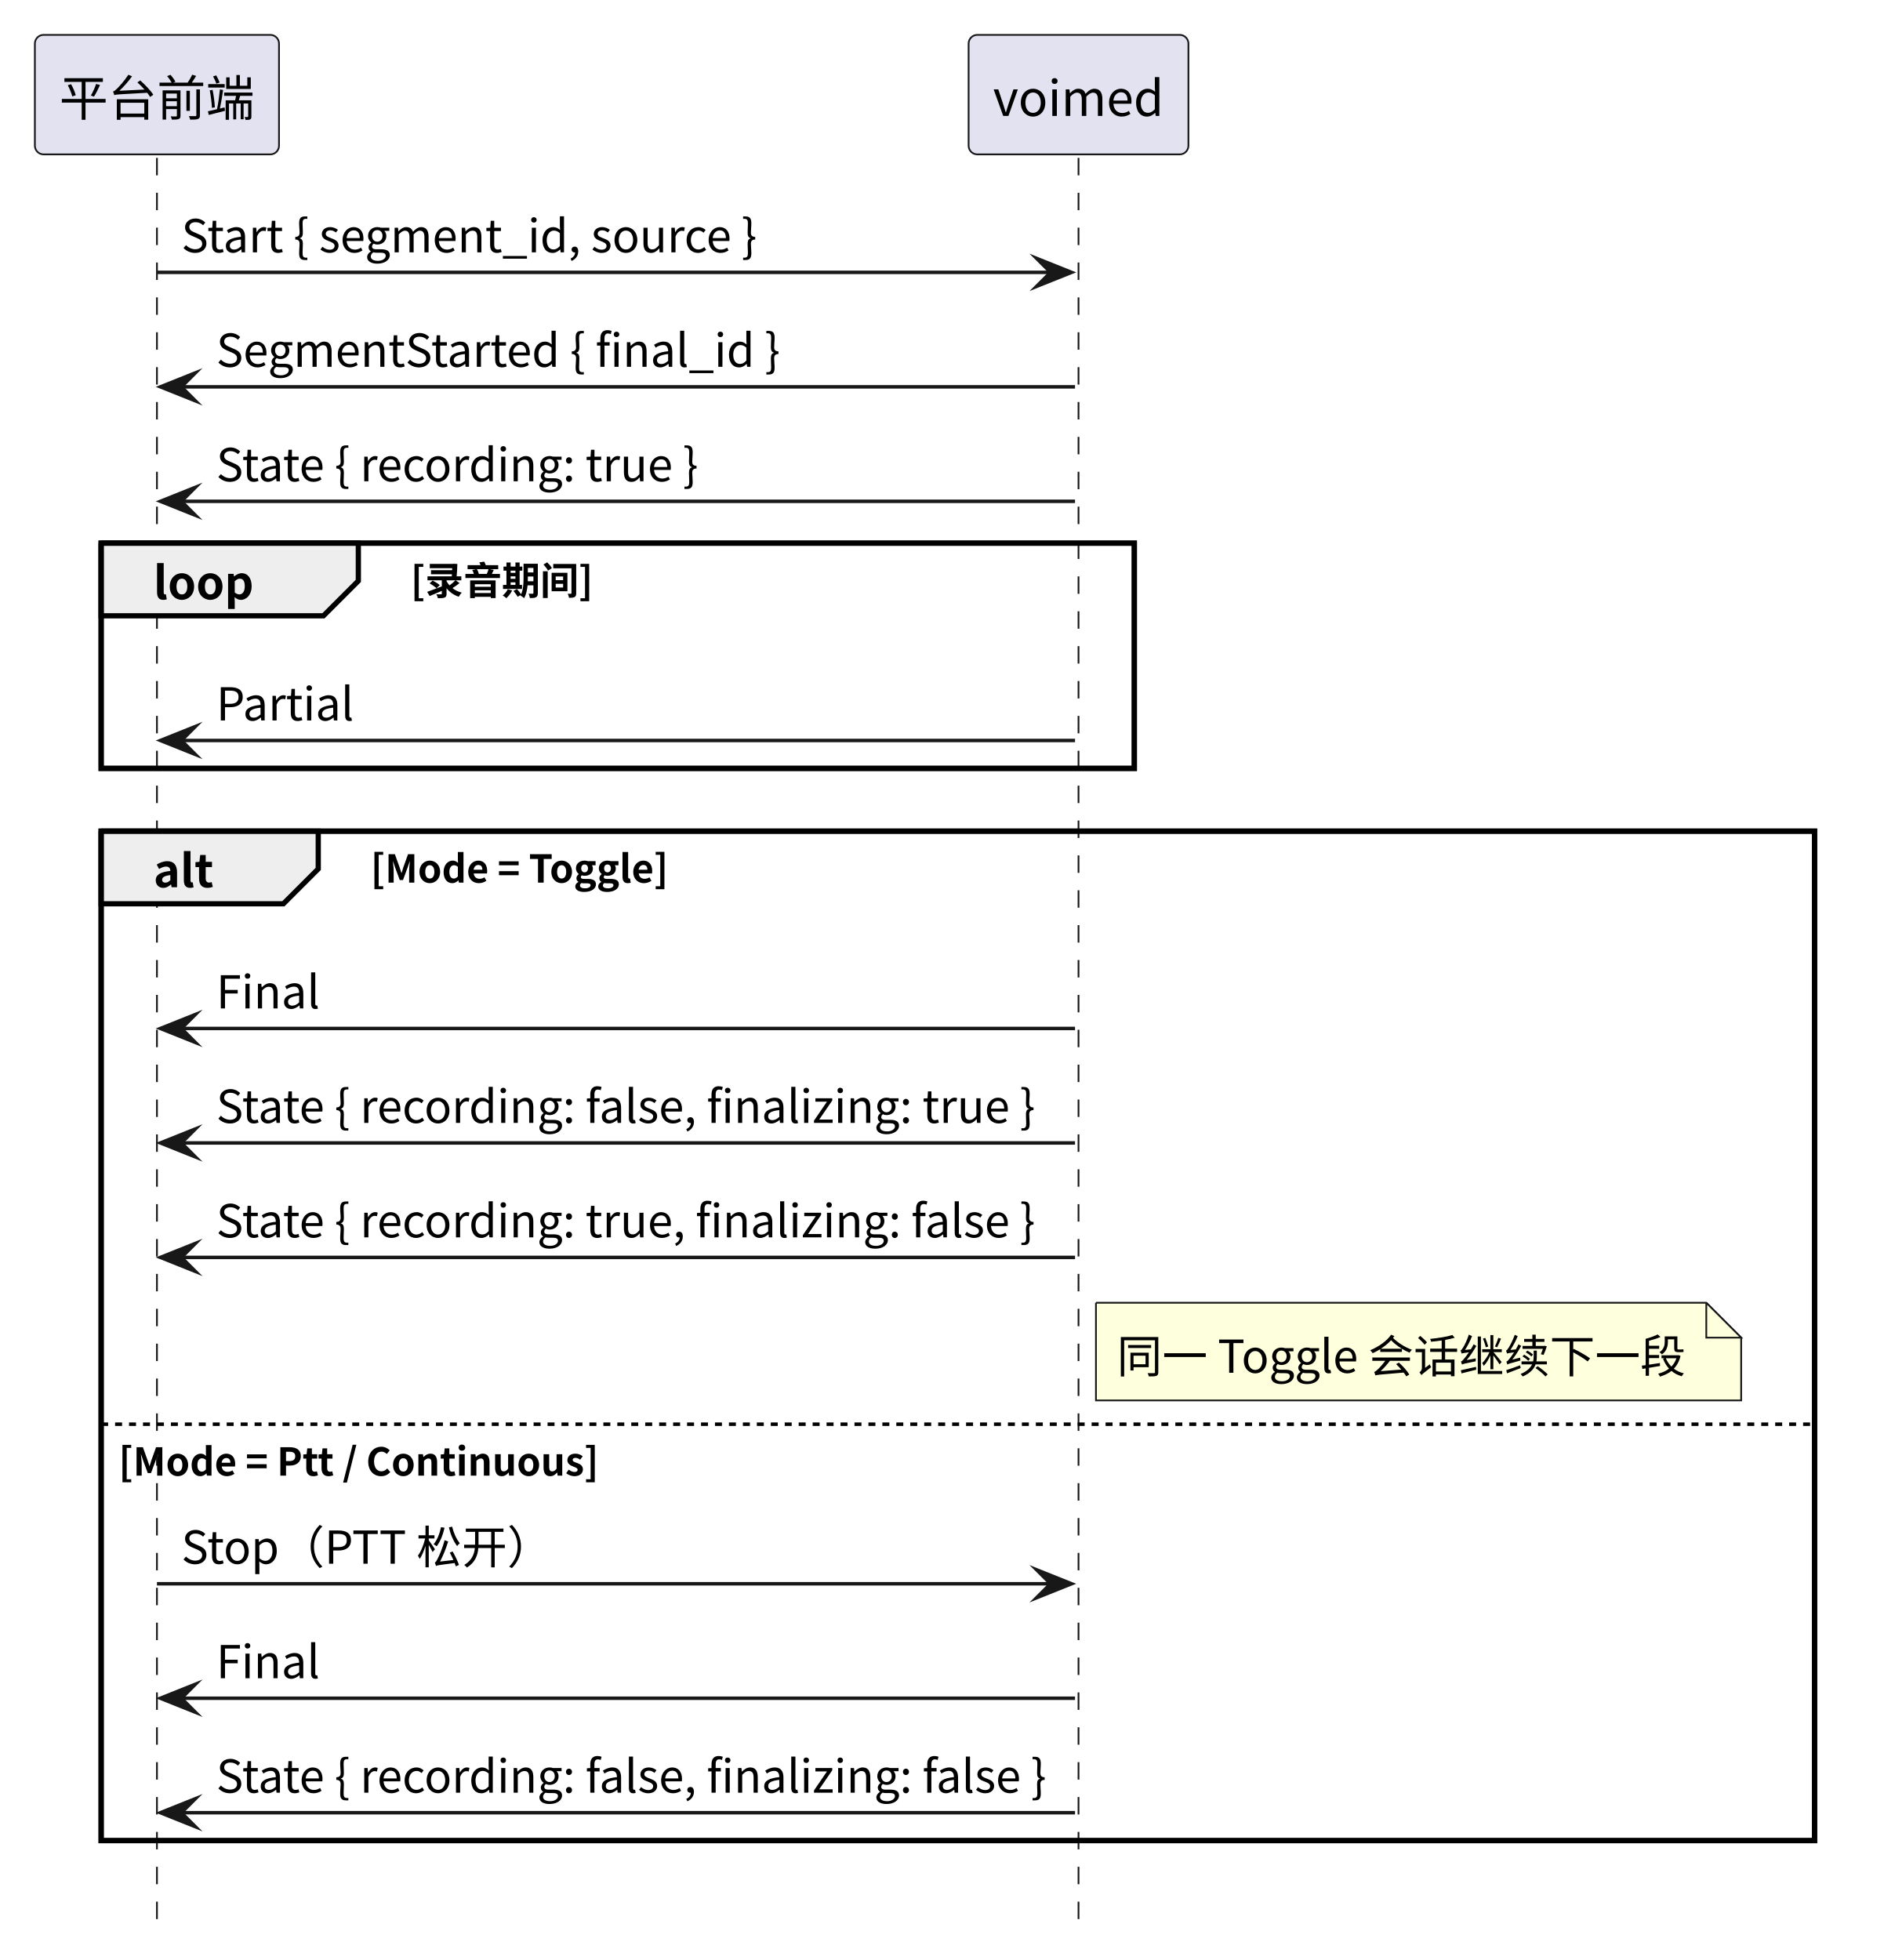
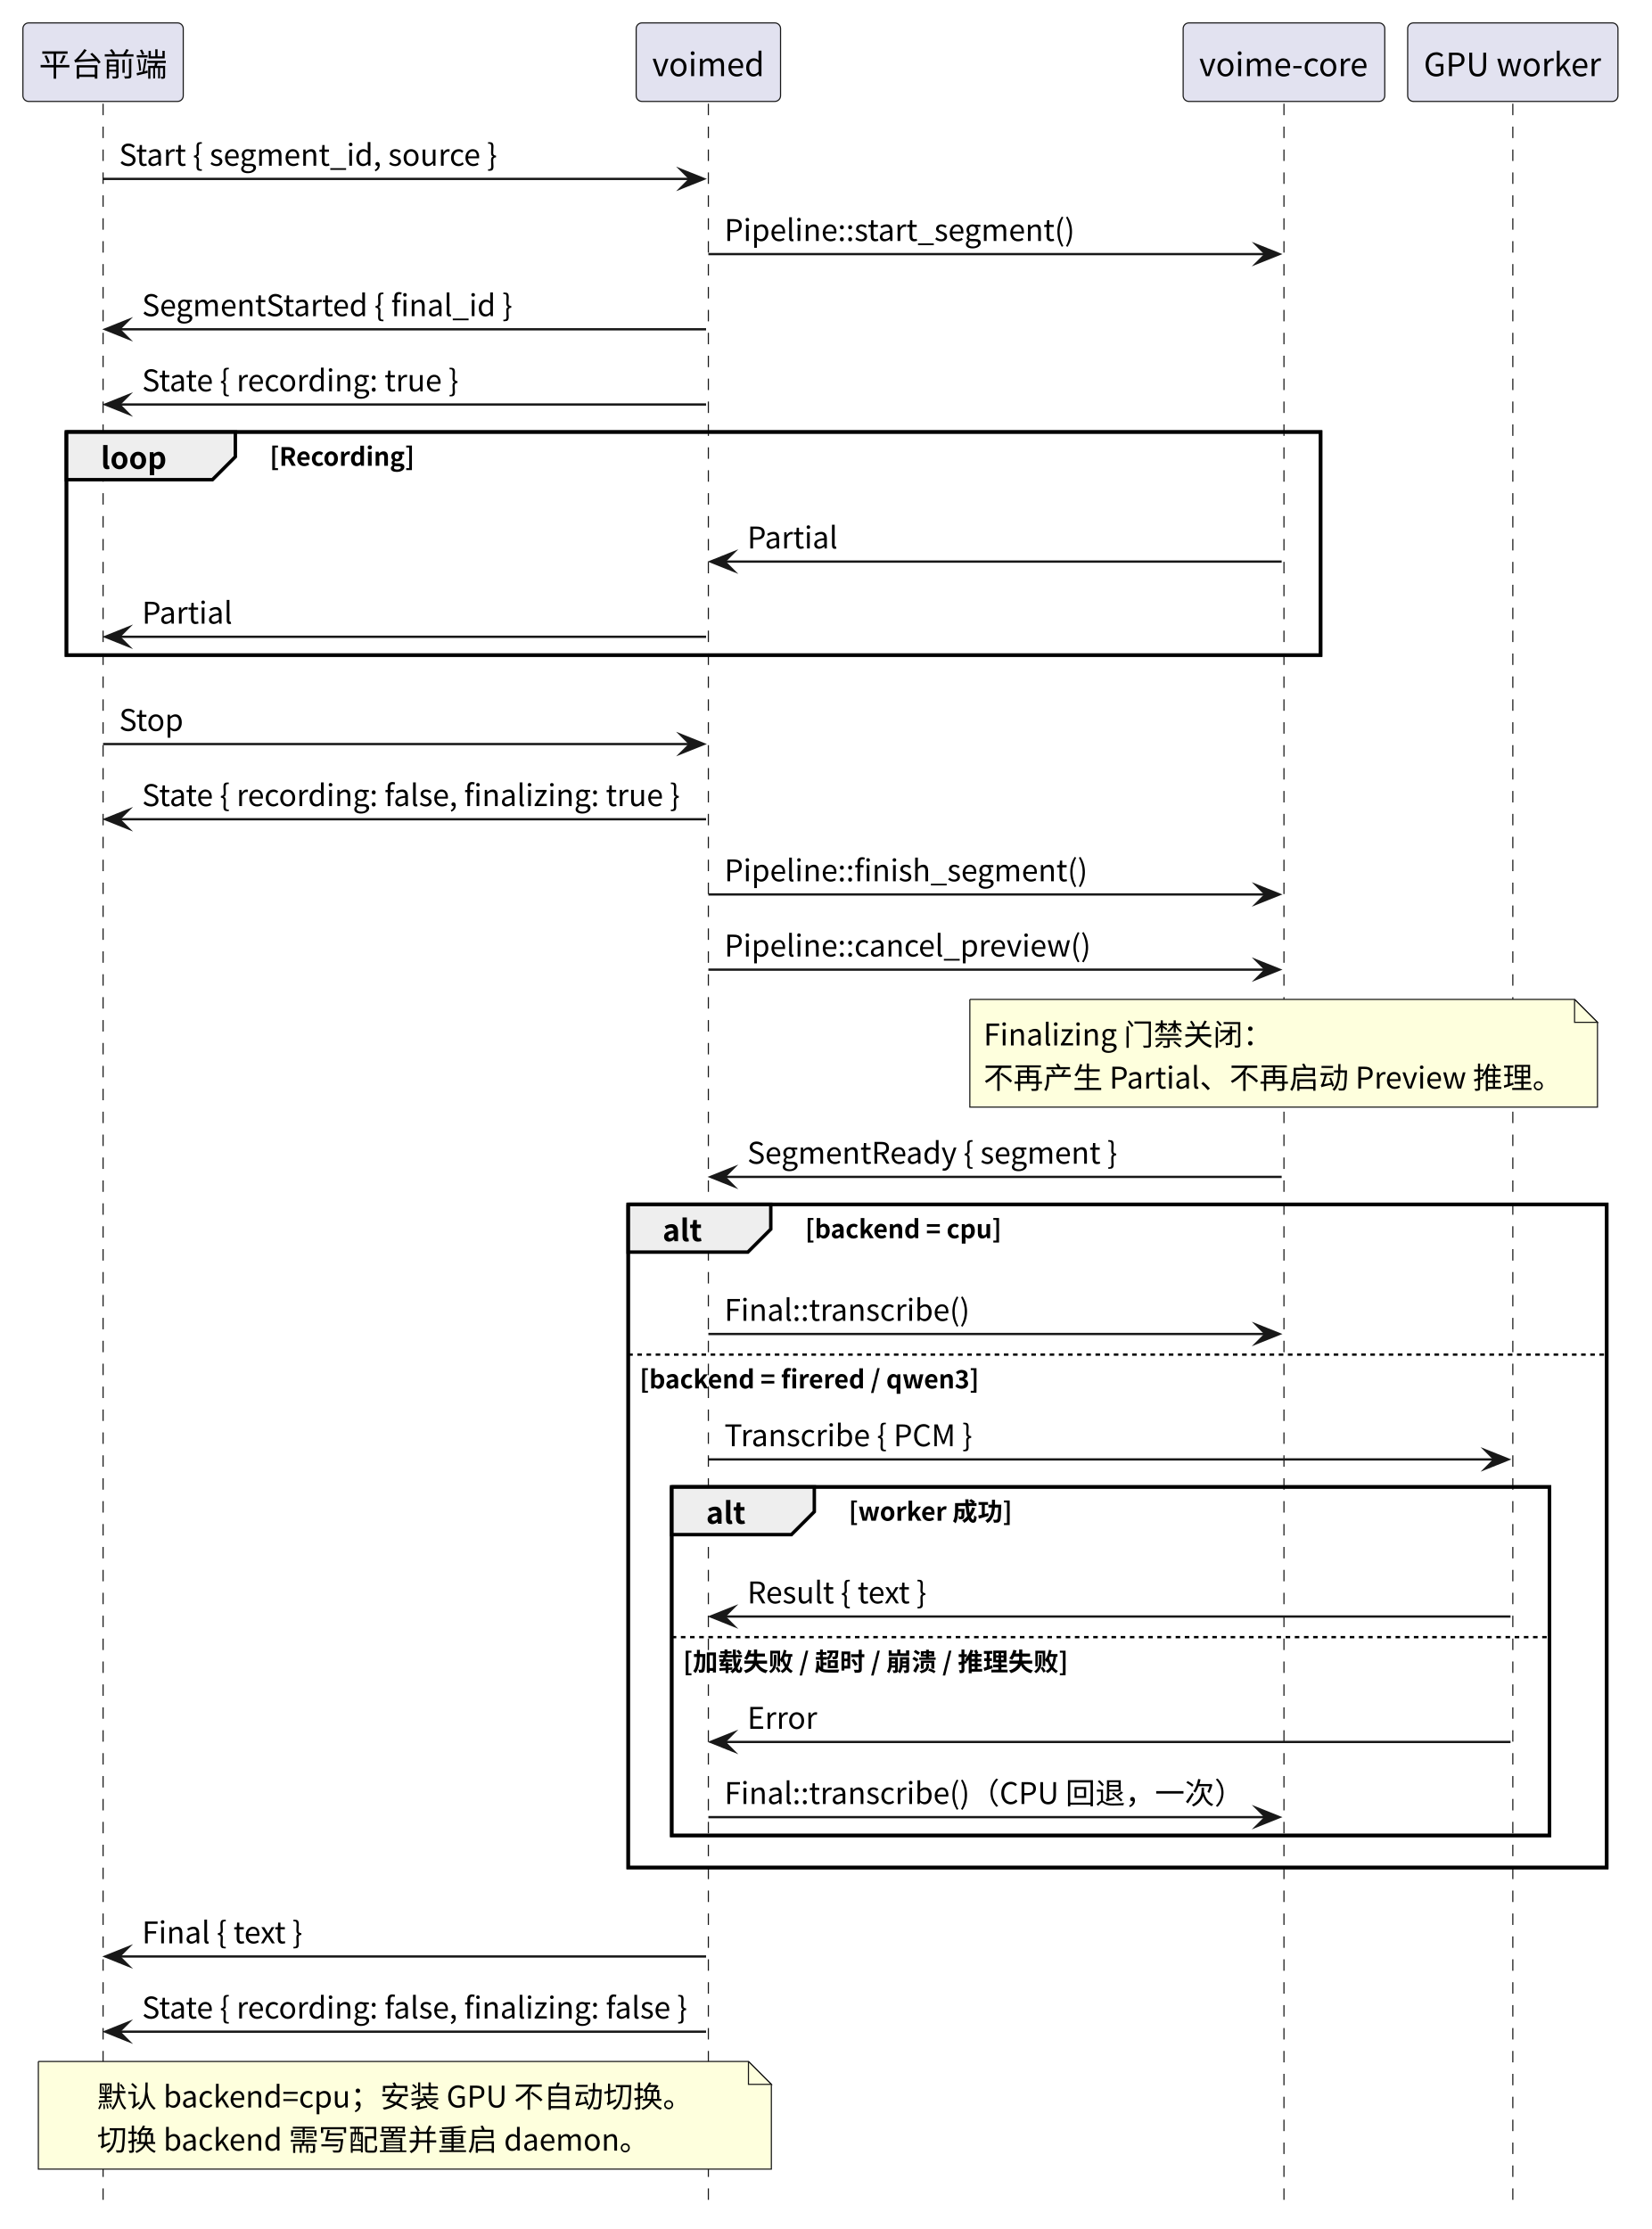
- <svg xmlns="http://www.w3.org/2000/svg" version="1.1" data-diagram-type="SEQUENCE" style="width:540px;height:562px;background:#FFFFFF;" width="540px" height="562px" viewBox="0 0 540 562" zoomAndPan="magnify" preserveAspectRatio="none" contentStyleType="text/css">
+ <svg xmlns="http://www.w3.org/2000/svg" version="1.1" data-diagram-type="SEQUENCE" style="width:721px;height:973px;background:#FFFFFF;" width="721px" height="973px" viewBox="0 0 721 973" zoomAndPan="magnify" preserveAspectRatio="none" contentStyleType="text/css">
  <defs />
  <g font-family="sans-serif" lengthAdjust="spacing">
-     <rect x="29" y="155.744" width="296.24" height="64.576" fill="none" style="stroke:#000;stroke-width:1.5;" />
-     <rect x="29" y="238.32" width="491.287" height="289.448" fill="none" style="stroke:#000;stroke-width:1.5;" />
+     <rect x="29" y="188.568" width="547.519" height="97.4" fill="none" style="stroke:#000;stroke-width:1.5;" />
+     <rect x="274.24" y="525.736" width="427.187" height="289.48" fill="none" style="stroke:#000;stroke-width:1.5;" />
+     <rect x="293.24" y="649.064" width="383.187" height="152.152" fill="none" style="stroke:#000;stroke-width:1.5;" />
    <g>
-       <rect x="41.5" y="45.272" width="8" height="506.496" fill="#000" fill-opacity="0" />
-       <line x1="45" y1="45.272" x2="45" y2="551.768" style="stroke:#181818;stroke-width:0.5;stroke-dasharray:5,5;" />
+       <rect x="41.5" y="45.272" width="8" height="917.24" fill="#000" fill-opacity="0" />
+       <line x1="45" y1="45.272" x2="45" y2="962.512" style="stroke:#181818;stroke-width:0.5;stroke-dasharray:5,5;" />
    </g>
    <g>
-       <rect x="305.74" y="45.272" width="8" height="506.496" fill="#000" fill-opacity="0" />
-       <line x1="309.24" y1="45.272" x2="309.24" y2="551.768" style="stroke:#181818;stroke-width:0.5;stroke-dasharray:5,5;" />
+       <rect x="305.74" y="45.272" width="8" height="917.24" fill="#000" fill-opacity="0" />
+       <line x1="309.24" y1="45.272" x2="309.24" y2="962.512" style="stroke:#181818;stroke-width:0.5;stroke-dasharray:5,5;" />
+     </g>
+     <g>
+       <rect x="557.019" y="45.272" width="8" height="917.24" fill="#000" fill-opacity="0" />
+       <line x1="560.519" y1="45.272" x2="560.519" y2="962.512" style="stroke:#181818;stroke-width:0.5;stroke-dasharray:5,5;" />
+     </g>
+     <g>
+       <rect x="656.927" y="45.272" width="8" height="917.24" fill="#000" fill-opacity="0" />
+       <line x1="660.427" y1="45.272" x2="660.427" y2="962.512" style="stroke:#181818;stroke-width:0.5;stroke-dasharray:5,5;" />
    </g>
    <rect x="10" y="10" width="70" height="34.272" fill="#E2E2F0" style="stroke:#181818;stroke-width:0.5;" rx="2.5" ry="2.5" />
    <text x="17" y="33.24" fill="#000" font-size="14" textLength="56" font-family="'Noto Sans CJK SC'">平台前端</text>
    <rect x="277.726" y="10" width="63.028" height="34.272" fill="#E2E2F0" style="stroke:#181818;stroke-width:0.5;" rx="2.5" ry="2.5" />
    <text x="284.726" y="33.24" fill="#000" font-size="14" textLength="49.028" font-family="'Noto Sans CJK SC'">voimed</text>
+     <rect x="516.51" y="10" width="88.018" height="34.272" fill="#E2E2F0" style="stroke:#181818;stroke-width:0.5;" rx="2.5" ry="2.5" />
+     <text x="523.51" y="33.24" fill="#000" font-size="14" textLength="74.018" font-family="'Noto Sans CJK SC'">voime-core</text>
+     <rect x="614.528" y="10" width="91.798" height="34.272" fill="#E2E2F0" style="stroke:#181818;stroke-width:0.5;" rx="2.5" ry="2.5" />
+     <text x="621.528" y="33.24" fill="#000" font-size="14" textLength="77.798" font-family="'Noto Sans CJK SC'">GPU worker</text>
    <polygon points="297.24,74.096,307.24,78.096,297.24,82.096,301.24,78.096" fill="#181818" style="stroke:#181818;stroke-width:1;stroke-linejoin:miter;stroke-miterlimit:10;" />
    <line x1="45" y1="78.096" x2="303.24" y2="78.096" style="stroke:#181818;stroke-width:1;" />
    <text x="52" y="72.352" fill="#000" font-size="13" textLength="166.283" font-family="'Noto Sans CJK SC'">Start { segment_id, source }</text>
-     <polygon points="56,106.92,46,110.92,56,114.92,52,110.92" fill="#181818" style="stroke:#181818;stroke-width:1;stroke-linejoin:miter;stroke-miterlimit:10;" />
-     <line x1="50" y1="110.92" x2="308.24" y2="110.92" style="stroke:#181818;stroke-width:1;" />
-     <text x="62" y="105.176" fill="#000" font-size="13" textLength="162.695" font-family="'Noto Sans CJK SC'">SegmentStarted { final_id }</text>
+     <polygon points="548.519,106.92,558.519,110.92,548.519,114.92,552.519,110.92" fill="#181818" style="stroke:#181818;stroke-width:1;stroke-linejoin:miter;stroke-miterlimit:10;" />
+     <line x1="309.24" y1="110.92" x2="554.519" y2="110.92" style="stroke:#181818;stroke-width:1;" />
+     <text x="316.24" y="105.176" fill="#000" font-size="13" textLength="153.686" font-family="'Noto Sans CJK SC'">Pipeline::start_segment()</text>
    <polygon points="56,139.744,46,143.744,56,147.744,52,143.744" fill="#181818" style="stroke:#181818;stroke-width:1;stroke-linejoin:miter;stroke-miterlimit:10;" />
    <line x1="50" y1="143.744" x2="308.24" y2="143.744" style="stroke:#181818;stroke-width:1;" />
-     <text x="62" y="138" fill="#000" font-size="13" textLength="139.854" font-family="'Noto Sans CJK SC'">State { recording: true }</text>
-     <path d="M29,155.744 L102.743,155.744 L102.743,166.568 L92.743,176.568 L29,176.568 L29,155.744" style="stroke:#000;stroke-width:1.5;" fill="#EEE" />
-     <rect x="29" y="155.744" width="296.24" height="64.576" fill="none" style="stroke:#000;stroke-width:1.5;" />
-     <text x="44" y="171.824" fill="#000" font-size="13" textLength="28.743" font-weight="700" font-family="'Noto Sans CJK SC'">loop</text>
-     <text x="117.743" y="170.504" fill="#000" font-size="11" textLength="52.316" font-weight="700" font-family="'Noto Sans CJK SC'">[录音期间]</text>
-     <polygon points="56,208.32,46,212.32,56,216.32,52,212.32" fill="#181818" style="stroke:#181818;stroke-width:1;stroke-linejoin:miter;stroke-miterlimit:10;" />
-     <line x1="50" y1="212.32" x2="308.24" y2="212.32" style="stroke:#181818;stroke-width:1;" />
-     <text x="62" y="206.576" fill="#000" font-size="13" textLength="40.079" font-family="'Noto Sans CJK SC'">Partial</text>
-     <path d="M29,238.32 L91.251,238.32 L91.251,249.144 L81.251,259.144 L29,259.144 L29,238.32" style="stroke:#000;stroke-width:1.5;" fill="#EEE" />
-     <rect x="29" y="238.32" width="491.287" height="289.448" fill="none" style="stroke:#000;stroke-width:1.5;" />
-     <text x="44" y="254.4" fill="#000" font-size="13" textLength="17.251" font-weight="700" font-family="'Noto Sans CJK SC'">alt</text>
-     <text x="106.251" y="253.08" fill="#000" font-size="11" textLength="86.294" font-weight="700" font-family="'Noto Sans CJK SC'">[Mode = Toggle]</text>
-     <polygon points="56,290.896,46,294.896,56,298.896,52,294.896" fill="#181818" style="stroke:#181818;stroke-width:1;stroke-linejoin:miter;stroke-miterlimit:10;" />
-     <line x1="50" y1="294.896" x2="308.24" y2="294.896" style="stroke:#181818;stroke-width:1;" />
-     <text x="62" y="289.152" fill="#000" font-size="13" textLength="29.692" font-family="'Noto Sans CJK SC'">Final</text>
-     <polygon points="56,323.72,46,327.72,56,331.72,52,327.72" fill="#181818" style="stroke:#181818;stroke-width:1;stroke-linejoin:miter;stroke-miterlimit:10;" />
-     <line x1="50" y1="327.72" x2="308.24" y2="327.72" style="stroke:#181818;stroke-width:1;" />
-     <text x="62" y="321.976" fill="#000" font-size="13" textLength="236.756" font-family="'Noto Sans CJK SC'">State { recording: false, finalizing: true }</text>
-     <polygon points="56,356.544,46,360.544,56,364.544,52,360.544" fill="#181818" style="stroke:#181818;stroke-width:1;stroke-linejoin:miter;stroke-miterlimit:10;" />
-     <line x1="50" y1="360.544" x2="308.24" y2="360.544" style="stroke:#181818;stroke-width:1;" />
-     <text x="62" y="354.8" fill="#000" font-size="13" textLength="236.756" font-family="'Noto Sans CJK SC'">State { recording: true, finalizing: false }</text>
-     <path d="M314.24,373.544 L314.24,401.544 L499.24,401.544 L499.24,383.544 L489.24,373.544 L314.24,373.544" style="stroke:#181818;stroke-width:0.5;" fill="#FEFFDD" />
-     <path d="M489.24,373.544 L489.24,383.544 L499.24,383.544 L489.24,373.544" style="stroke:#181818;stroke-width:0.5;" fill="#FEFFDD" />
-     <text x="320.24" y="393.624" fill="#000" font-size="13" textLength="164.047" font-family="'Noto Sans CJK SC'">同一 Toggle 会话继续下一段</text>
-     <line x1="29" y1="408.368" x2="520.287" y2="408.368" style="stroke:#000;stroke-width:1;stroke-dasharray:2,2;" />
-     <text x="34" y="423.128" fill="#000" font-size="11" textLength="137.917" font-weight="700" font-family="'Noto Sans CJK SC'">[Mode = Ptt / Continuous]</text>
-     <polygon points="297.24,450.12,307.24,454.12,297.24,458.12,301.24,454.12" fill="#181818" style="stroke:#181818;stroke-width:1;stroke-linejoin:miter;stroke-miterlimit:10;" />
-     <line x1="45" y1="454.12" x2="303.24" y2="454.12" style="stroke:#181818;stroke-width:1;" />
-     <text x="52" y="448.376" fill="#000" font-size="13" textLength="107.302" font-family="'Noto Sans CJK SC'">Stop（PTT 松开）</text>
-     <polygon points="56,482.944,46,486.944,56,490.944,52,486.944" fill="#181818" style="stroke:#181818;stroke-width:1;stroke-linejoin:miter;stroke-miterlimit:10;" />
-     <line x1="50" y1="486.944" x2="308.24" y2="486.944" style="stroke:#181818;stroke-width:1;" />
-     <text x="62" y="481.2" fill="#000" font-size="13" textLength="29.692" font-family="'Noto Sans CJK SC'">Final</text>
-     <polygon points="56,515.768,46,519.768,56,523.768,52,519.768" fill="#181818" style="stroke:#181818;stroke-width:1;stroke-linejoin:miter;stroke-miterlimit:10;" />
-     <line x1="50" y1="519.768" x2="308.24" y2="519.768" style="stroke:#181818;stroke-width:1;" />
-     <text x="62" y="514.024" fill="#000" font-size="13" textLength="240.24" font-family="'Noto Sans CJK SC'">State { recording: false, finalizing: false }</text>
+     <text x="62" y="138" fill="#000" font-size="13" textLength="162.695" font-family="'Noto Sans CJK SC'">SegmentStarted { final_id }</text>
+     <polygon points="56,172.568,46,176.568,56,180.568,52,176.568" fill="#181818" style="stroke:#181818;stroke-width:1;stroke-linejoin:miter;stroke-miterlimit:10;" />
+     <line x1="50" y1="176.568" x2="308.24" y2="176.568" style="stroke:#181818;stroke-width:1;" />
+     <text x="62" y="170.824" fill="#000" font-size="13" textLength="139.854" font-family="'Noto Sans CJK SC'">State { recording: true }</text>
+     <path d="M29,188.568 L102.743,188.568 L102.743,199.392 L92.743,209.392 L29,209.392 L29,188.568" style="stroke:#000;stroke-width:1.5;" fill="#EEE" />
+     <rect x="29" y="188.568" width="547.519" height="97.4" fill="none" style="stroke:#000;stroke-width:1.5;" />
+     <text x="44" y="204.648" fill="#000" font-size="13" textLength="28.743" font-weight="700" font-family="'Noto Sans CJK SC'">loop</text>
+     <text x="117.743" y="203.328" fill="#000" font-size="11" textLength="63.734" font-weight="700" font-family="'Noto Sans CJK SC'">[Recording]</text>
+     <polygon points="320.24,241.144,310.24,245.144,320.24,249.144,316.24,245.144" fill="#181818" style="stroke:#181818;stroke-width:1;stroke-linejoin:miter;stroke-miterlimit:10;" />
+     <line x1="314.24" y1="245.144" x2="559.519" y2="245.144" style="stroke:#181818;stroke-width:1;" />
+     <text x="326.24" y="239.4" fill="#000" font-size="13" textLength="40.079" font-family="'Noto Sans CJK SC'">Partial</text>
+     <polygon points="56,273.968,46,277.968,56,281.968,52,277.968" fill="#181818" style="stroke:#181818;stroke-width:1;stroke-linejoin:miter;stroke-miterlimit:10;" />
+     <line x1="50" y1="277.968" x2="308.24" y2="277.968" style="stroke:#181818;stroke-width:1;" />
+     <text x="62" y="272.224" fill="#000" font-size="13" textLength="40.079" font-family="'Noto Sans CJK SC'">Partial</text>
+     <polygon points="297.24,320.792,307.24,324.792,297.24,328.792,301.24,324.792" fill="#181818" style="stroke:#181818;stroke-width:1;stroke-linejoin:miter;stroke-miterlimit:10;" />
+     <line x1="45" y1="324.792" x2="303.24" y2="324.792" style="stroke:#181818;stroke-width:1;" />
+     <text x="52" y="319.048" fill="#000" font-size="13" textLength="28.587" font-family="'Noto Sans CJK SC'">Stop</text>
+     <polygon points="56,353.616,46,357.616,56,361.616,52,357.616" fill="#181818" style="stroke:#181818;stroke-width:1;stroke-linejoin:miter;stroke-miterlimit:10;" />
+     <line x1="50" y1="357.616" x2="308.24" y2="357.616" style="stroke:#181818;stroke-width:1;" />
+     <text x="62" y="351.872" fill="#000" font-size="13" textLength="236.756" font-family="'Noto Sans CJK SC'">State { recording: false, finalizing: true }</text>
+     <polygon points="548.519,386.44,558.519,390.44,548.519,394.44,552.519,390.44" fill="#181818" style="stroke:#181818;stroke-width:1;stroke-linejoin:miter;stroke-miterlimit:10;" />
+     <line x1="309.24" y1="390.44" x2="554.519" y2="390.44" style="stroke:#181818;stroke-width:1;" />
+     <text x="316.24" y="384.696" fill="#000" font-size="13" textLength="158.717" font-family="'Noto Sans CJK SC'">Pipeline::finish_segment()</text>
+     <polygon points="548.519,419.264,558.519,423.264,548.519,427.264,552.519,423.264" fill="#181818" style="stroke:#181818;stroke-width:1;stroke-linejoin:miter;stroke-miterlimit:10;" />
+     <line x1="309.24" y1="423.264" x2="554.519" y2="423.264" style="stroke:#181818;stroke-width:1;" />
+     <text x="316.24" y="417.52" fill="#000" font-size="13" textLength="160.433" font-family="'Noto Sans CJK SC'">Pipeline::cancel_preview()</text>
+     <path d="M423.386,436.264 L423.386,483.264 L697.386,483.264 L697.386,446.264 L687.386,436.264 L423.386,436.264" style="stroke:#181818;stroke-width:0.5;" fill="#FEFFDD" />
+     <path d="M687.386,436.264 L687.386,446.264 L697.386,446.264 L687.386,436.264" style="stroke:#181818;stroke-width:0.5;" fill="#FEFFDD" />
+     <text x="429.386" y="456.344" fill="#000" font-size="13" textLength="126.191" font-family="'Noto Sans CJK SC'">Finalizing 门禁关闭：</text>
+     <text x="429.386" y="475.168" fill="#000" font-size="13" textLength="253.266" font-family="'Noto Sans CJK SC'">不再产生 Partial、不再启动 Preview 推理。</text>
+     <polygon points="320.24,509.736,310.24,513.736,320.24,517.736,316.24,513.736" fill="#181818" style="stroke:#181818;stroke-width:1;stroke-linejoin:miter;stroke-miterlimit:10;" />
+     <line x1="314.24" y1="513.736" x2="559.519" y2="513.736" style="stroke:#181818;stroke-width:1;" />
+     <text x="326.24" y="507.992" fill="#000" font-size="13" textLength="162.175" font-family="'Noto Sans CJK SC'">SegmentReady { segment }</text>
+     <path d="M274.24,525.736 L336.491,525.736 L336.491,536.56 L326.491,546.56 L274.24,546.56 L274.24,525.736" style="stroke:#000;stroke-width:1.5;" fill="#EEE" />
+     <rect x="274.24" y="525.736" width="427.187" height="289.48" fill="none" style="stroke:#000;stroke-width:1.5;" />
+     <text x="289.24" y="541.816" fill="#000" font-size="13" textLength="17.251" font-weight="700" font-family="'Noto Sans CJK SC'">alt</text>
+     <text x="351.491" y="540.496" fill="#000" font-size="11" textLength="86.239" font-weight="700" font-family="'Noto Sans CJK SC'">[backend = cpu]</text>
+     <polygon points="548.519,578.312,558.519,582.312,548.519,586.312,552.519,582.312" fill="#181818" style="stroke:#181818;stroke-width:1;stroke-linejoin:miter;stroke-miterlimit:10;" />
+     <line x1="309.24" y1="582.312" x2="554.519" y2="582.312" style="stroke:#181818;stroke-width:1;" />
+     <text x="316.24" y="576.568" fill="#000" font-size="13" textLength="107.471" font-family="'Noto Sans CJK SC'">Final::transcribe()</text>
+     <line x1="274.24" y1="591.312" x2="701.427" y2="591.312" style="stroke:#000;stroke-width:1;stroke-dasharray:2,2;" />
+     <text x="279.24" y="606.072" fill="#000" font-size="11" textLength="149.005" font-weight="700" font-family="'Noto Sans CJK SC'">[backend = firered / qwen3]</text>
+     <polygon points="648.427,633.064,658.427,637.064,648.427,641.064,652.427,637.064" fill="#181818" style="stroke:#181818;stroke-width:1;stroke-linejoin:miter;stroke-miterlimit:10;" />
+     <line x1="309.24" y1="637.064" x2="654.427" y2="637.064" style="stroke:#181818;stroke-width:1;" />
+     <text x="316.24" y="631.32" fill="#000" font-size="13" textLength="109.252" font-family="'Noto Sans CJK SC'">Transcribe { PCM }</text>
+     <path d="M293.24,649.064 L355.491,649.064 L355.491,659.888 L345.491,669.888 L293.24,669.888 L293.24,649.064" style="stroke:#000;stroke-width:1.5;" fill="#EEE" />
+     <rect x="293.24" y="649.064" width="383.187" height="152.152" fill="none" style="stroke:#000;stroke-width:1.5;" />
+     <text x="308.24" y="665.144" fill="#000" font-size="13" textLength="17.251" font-weight="700" font-family="'Noto Sans CJK SC'">alt</text>
+     <text x="370.491" y="663.824" fill="#000" font-size="11" textLength="71.818" font-weight="700" font-family="'Noto Sans CJK SC'">[worker 成功]</text>
+     <polygon points="320.24,701.64,310.24,705.64,320.24,709.64,316.24,705.64" fill="#181818" style="stroke:#181818;stroke-width:1;stroke-linejoin:miter;stroke-miterlimit:10;" />
+     <line x1="314.24" y1="705.64" x2="659.427" y2="705.64" style="stroke:#181818;stroke-width:1;" />
+     <text x="326.24" y="699.896" fill="#000" font-size="13" textLength="79.027" font-family="'Noto Sans CJK SC'">Result { text }</text>
+     <line x1="293.24" y1="714.64" x2="676.427" y2="714.64" style="stroke:#000;stroke-width:1;stroke-dasharray:2,2;" />
+     <text x="298.24" y="729.4" fill="#000" font-size="11" textLength="168.068" font-weight="700" font-family="'Noto Sans CJK SC'">[加载失败 / 超时 / 崩溃 / 推理失败]</text>
+     <polygon points="320.24,756.392,310.24,760.392,320.24,764.392,316.24,760.392" fill="#181818" style="stroke:#181818;stroke-width:1;stroke-linejoin:miter;stroke-miterlimit:10;" />
+     <line x1="314.24" y1="760.392" x2="659.427" y2="760.392" style="stroke:#181818;stroke-width:1;" />
+     <text x="326.24" y="754.648" fill="#000" font-size="13" textLength="30.667" font-family="'Noto Sans CJK SC'">Error</text>
+     <polygon points="548.519,789.216,558.519,793.216,548.519,797.216,552.519,793.216" fill="#181818" style="stroke:#181818;stroke-width:1;stroke-linejoin:miter;stroke-miterlimit:10;" />
+     <line x1="309.24" y1="793.216" x2="554.519" y2="793.216" style="stroke:#181818;stroke-width:1;" />
+     <text x="316.24" y="787.472" fill="#000" font-size="13" textLength="227.279" font-family="'Noto Sans CJK SC'">Final::transcribe()（CPU 回退，一次）</text>
+     <polygon points="56,850.04,46,854.04,56,858.04,52,854.04" fill="#181818" style="stroke:#181818;stroke-width:1;stroke-linejoin:miter;stroke-miterlimit:10;" />
+     <line x1="50" y1="854.04" x2="308.24" y2="854.04" style="stroke:#181818;stroke-width:1;" />
+     <text x="62" y="848.296" fill="#000" font-size="13" textLength="70.694" font-family="'Noto Sans CJK SC'">Final { text }</text>
+     <polygon points="56,882.864,46,886.864,56,890.864,52,886.864" fill="#181818" style="stroke:#181818;stroke-width:1;stroke-linejoin:miter;stroke-miterlimit:10;" />
+     <line x1="50" y1="886.864" x2="308.24" y2="886.864" style="stroke:#181818;stroke-width:1;" />
+     <text x="62" y="881.12" fill="#000" font-size="13" textLength="240.24" font-family="'Noto Sans CJK SC'">State { recording: false, finalizing: false }</text>
+     <path d="M16.743,899.864 L16.743,946.864 L336.743,946.864 L336.743,909.864 L326.743,899.864 L16.743,899.864" style="stroke:#181818;stroke-width:0.5;" fill="#FEFFDD" />
+     <path d="M326.743,899.864 L326.743,909.864 L336.743,909.864 L326.743,899.864" style="stroke:#181818;stroke-width:0.5;" fill="#FEFFDD" />
+     <text x="42.399" y="919.944" fill="#000" font-size="13" textLength="260.442" font-family="'Noto Sans CJK SC'">默认 backend=cpu；安装 GPU 不自动切换。</text>
+     <text x="42.399" y="938.768" fill="#000" font-size="13" textLength="241.514" font-family="'Noto Sans CJK SC'">切换 backend 需写配置并重启 daemon。</text>
  </g>
</svg>
